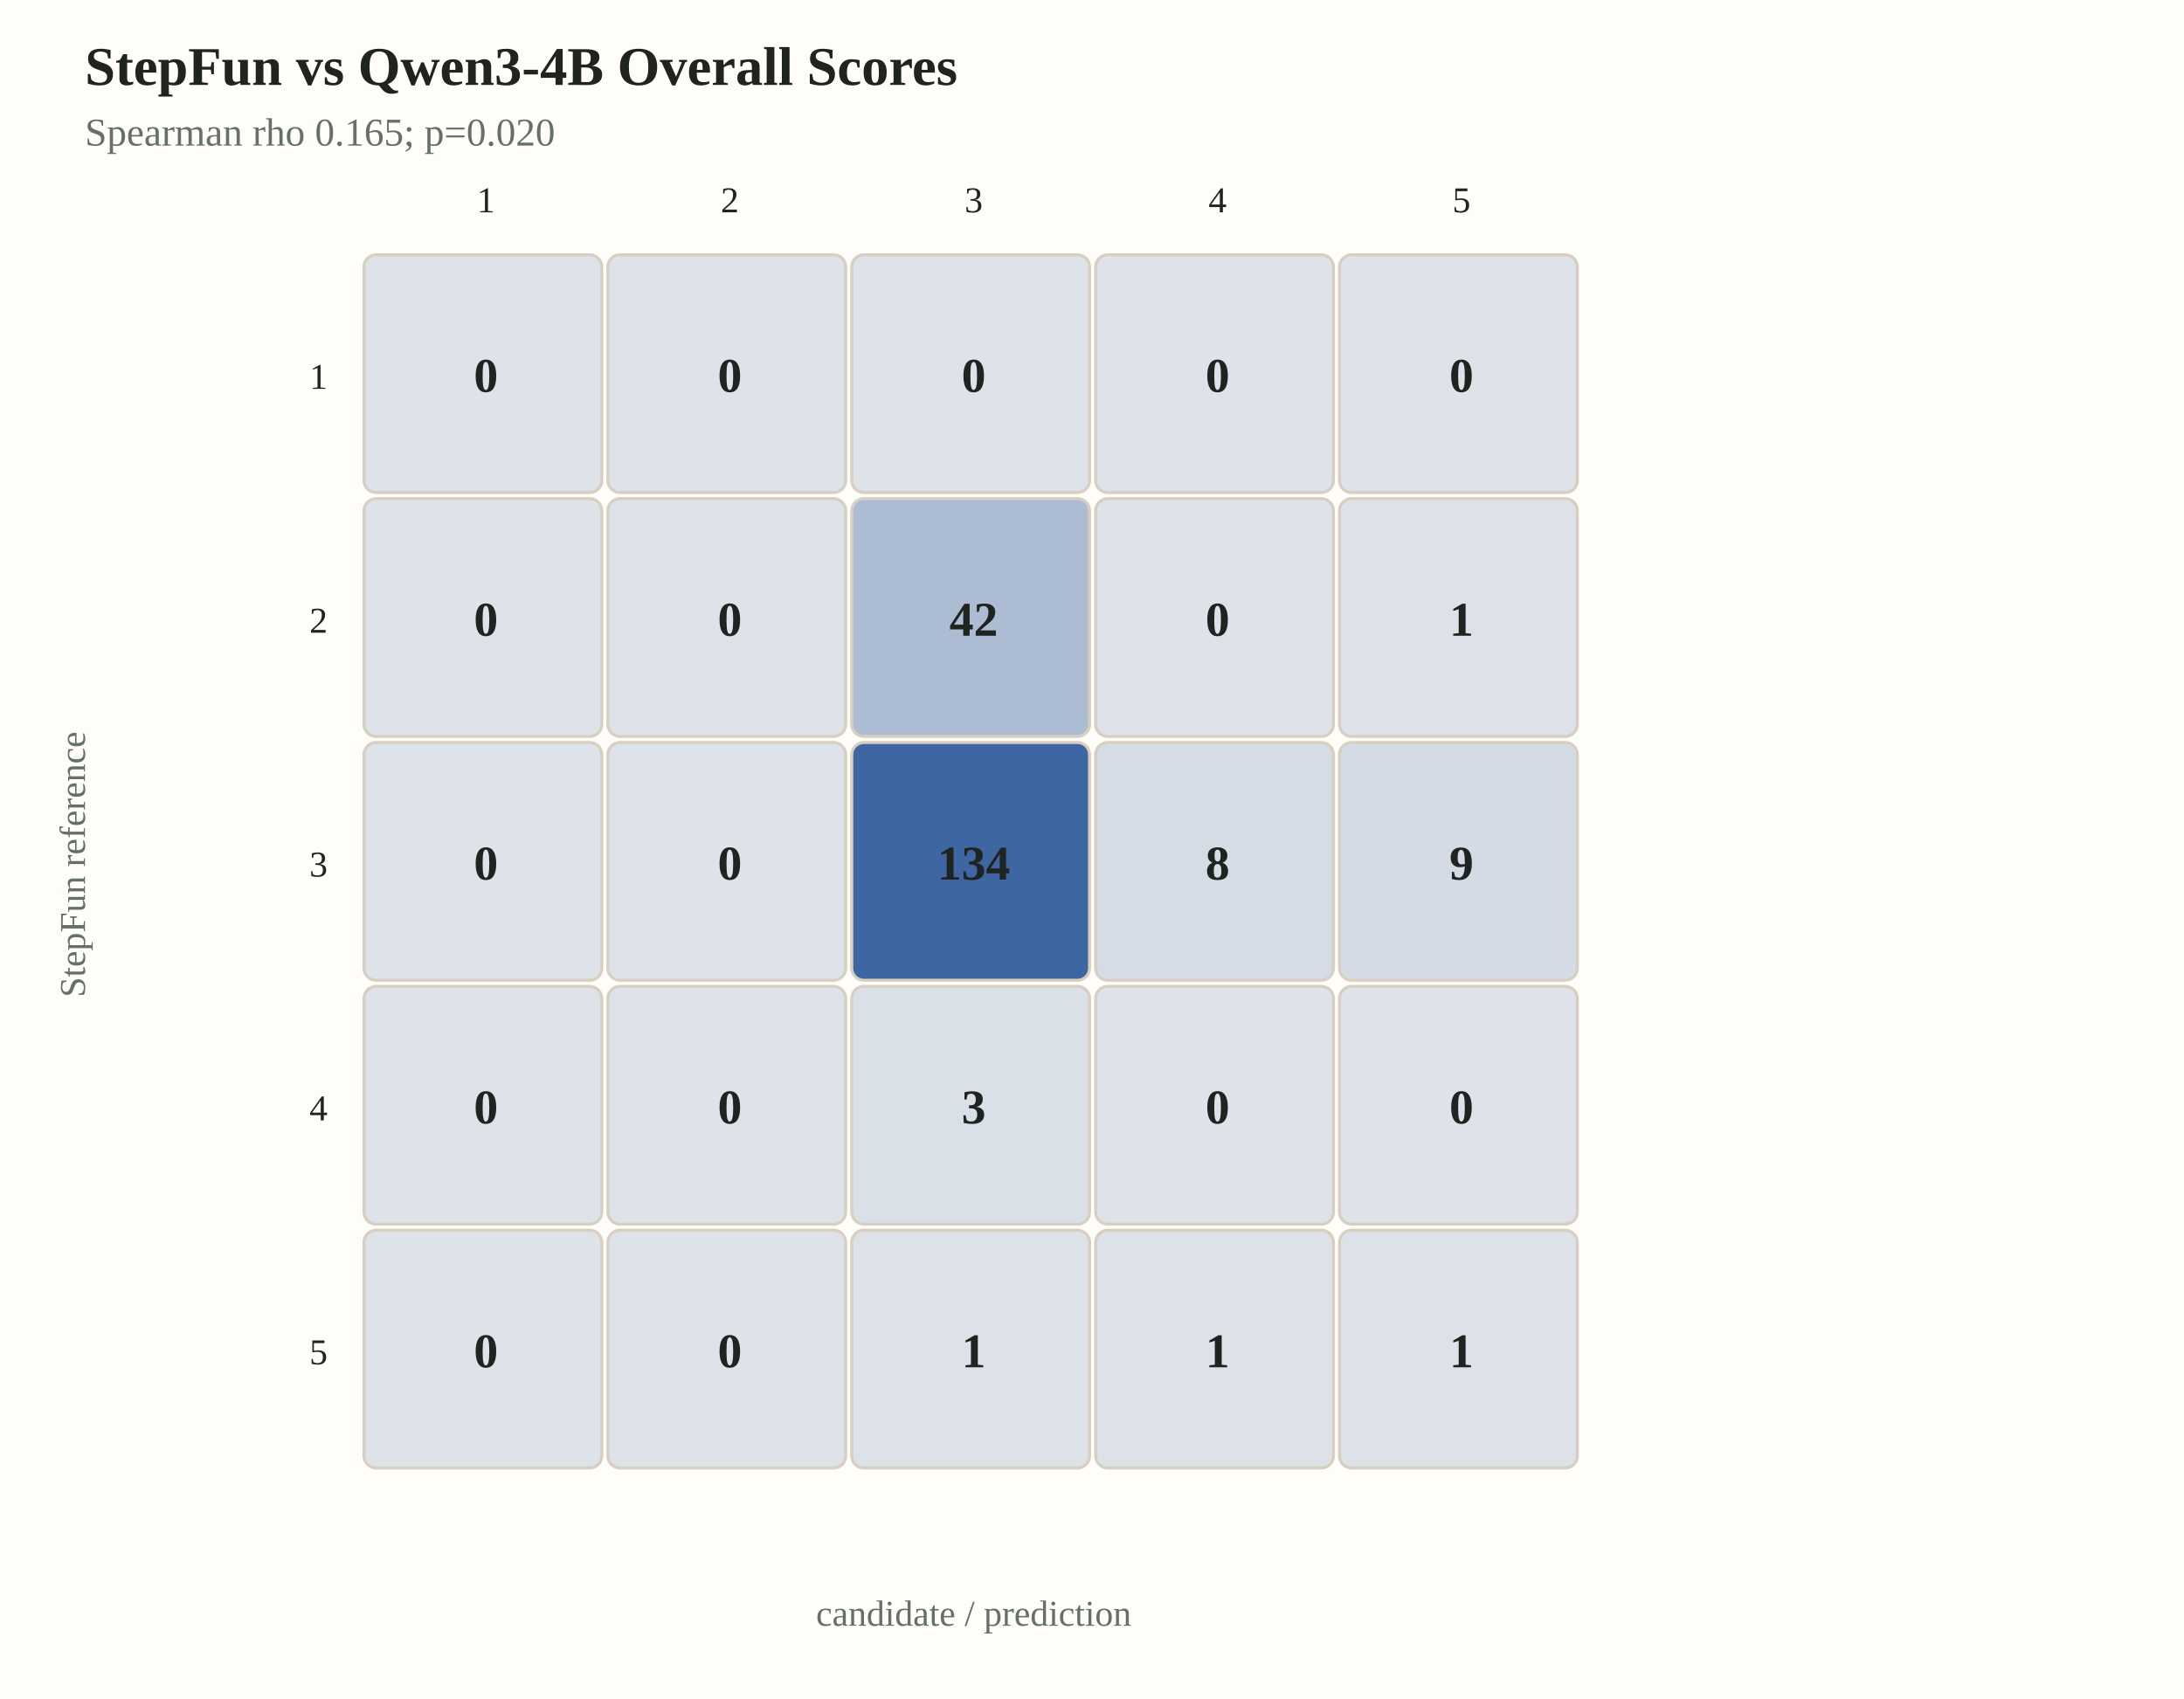
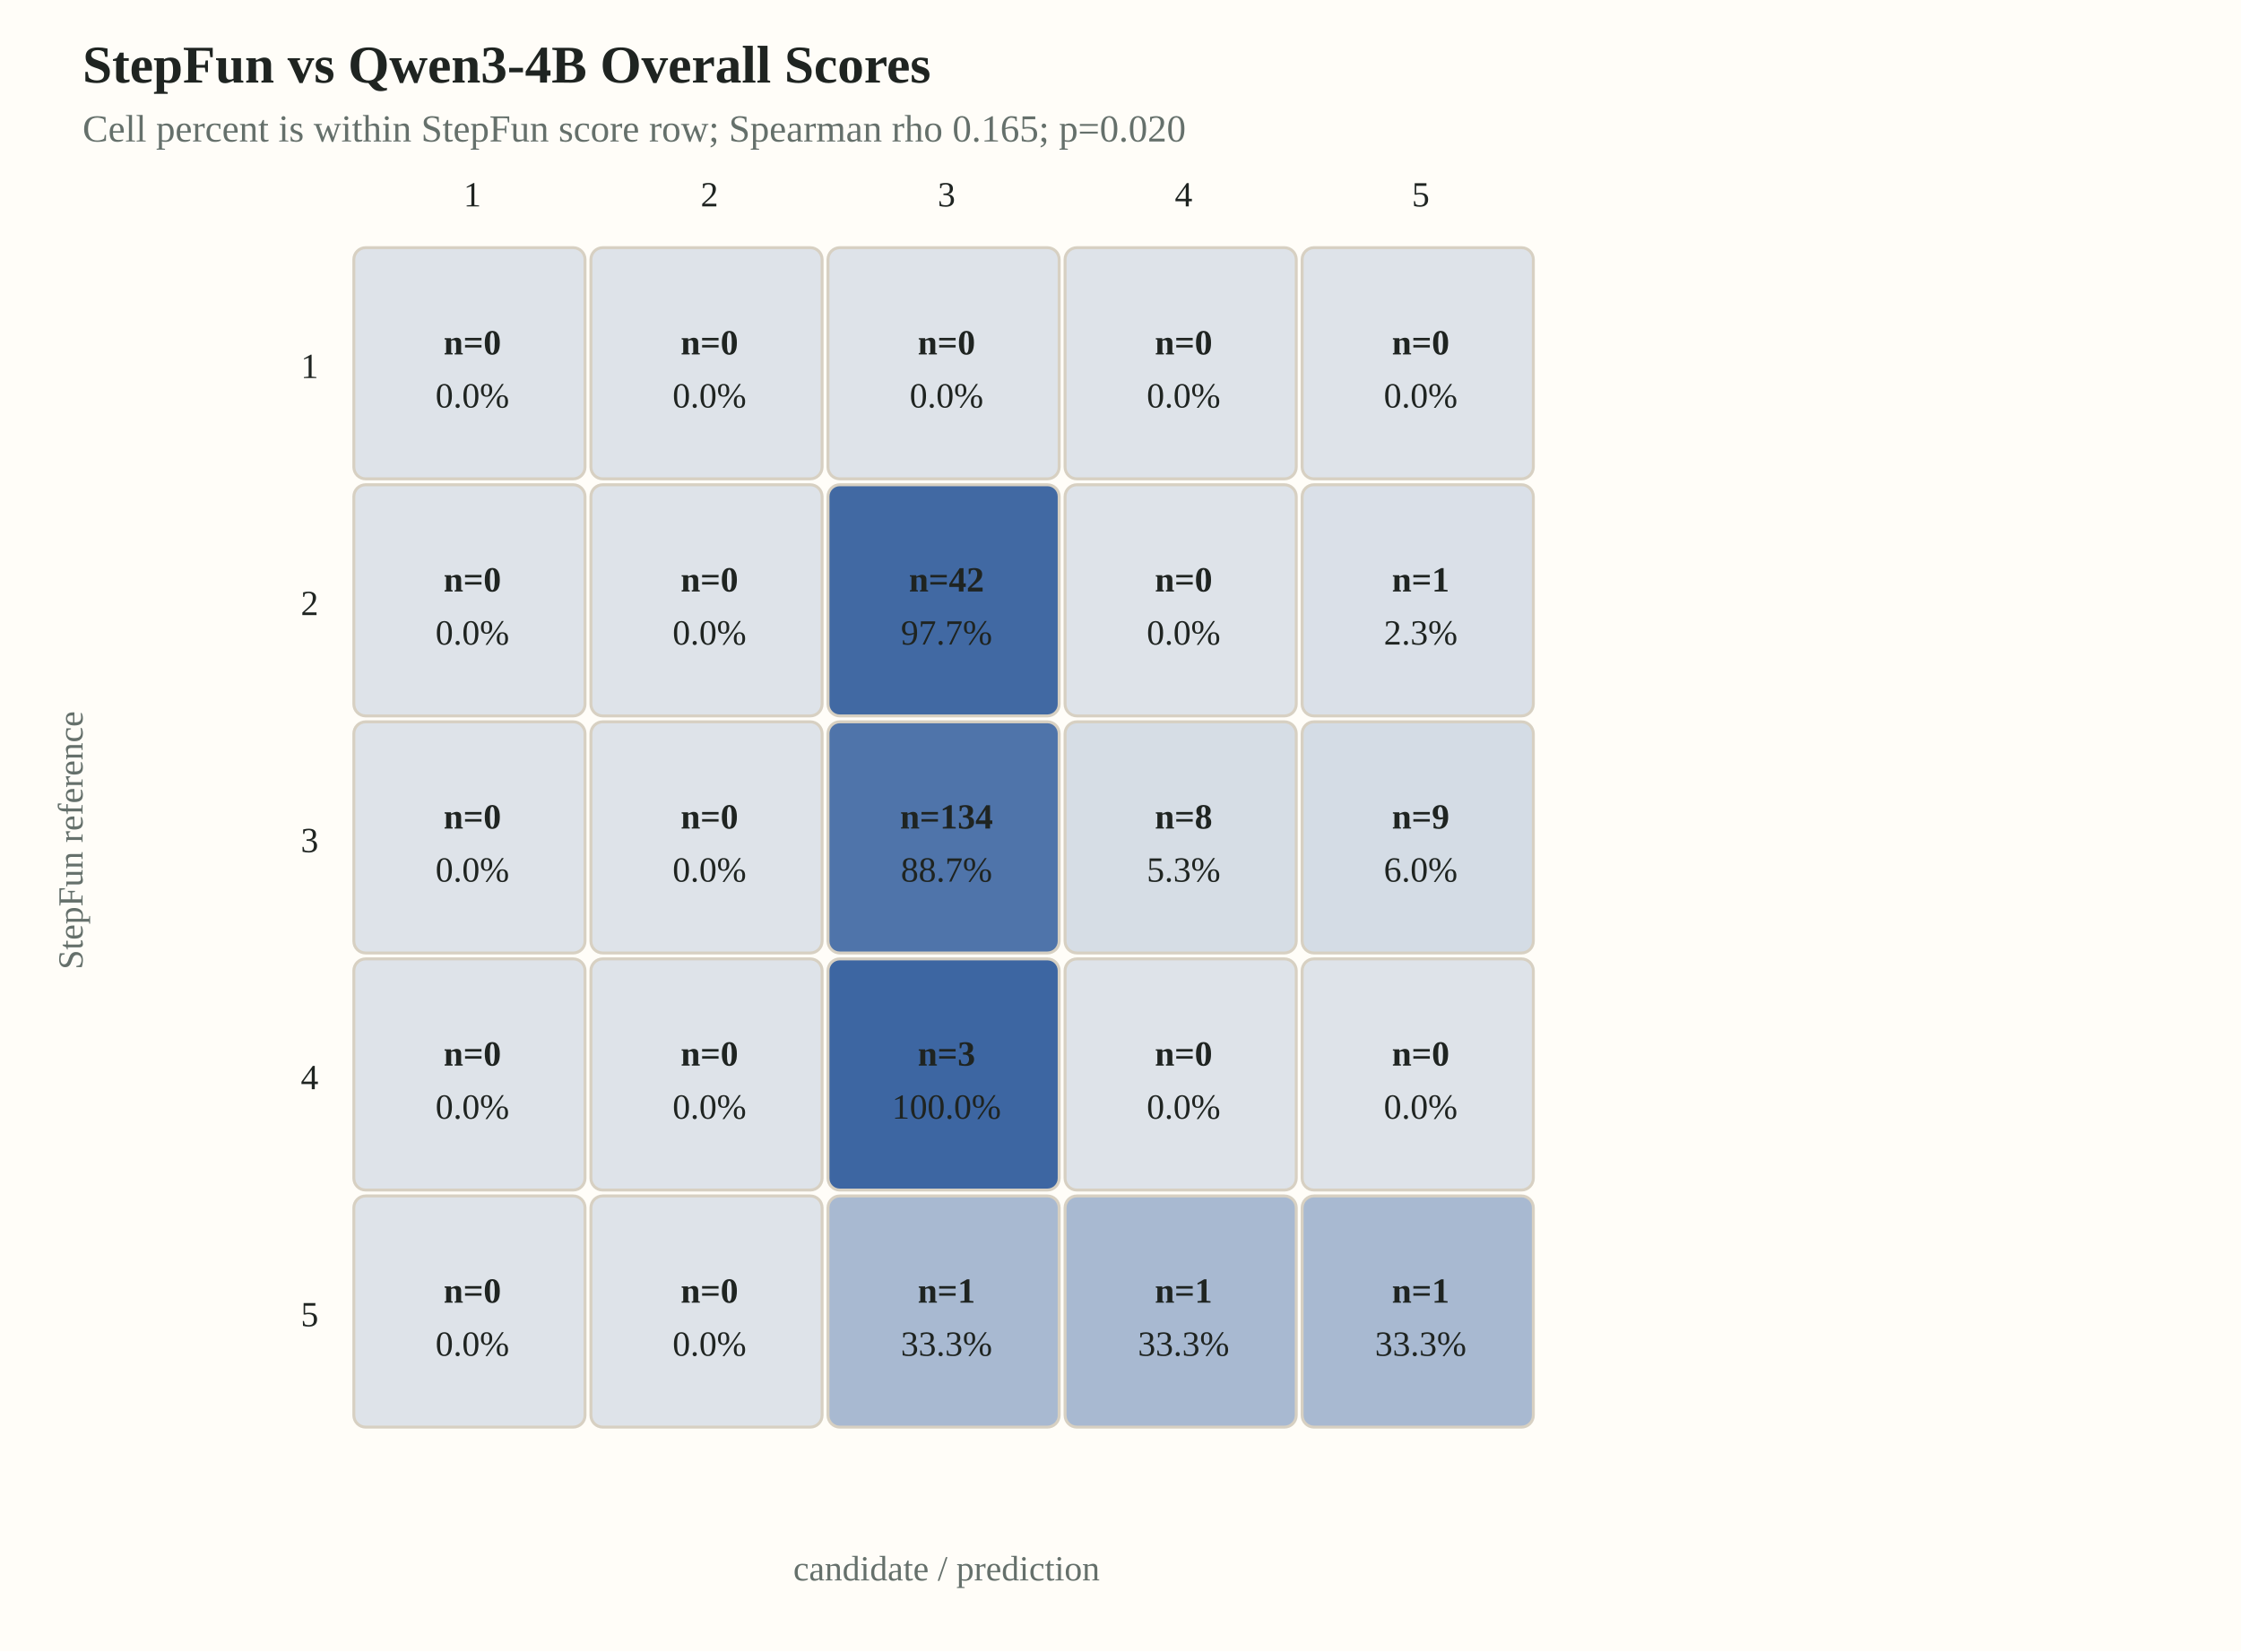
- <svg xmlns="http://www.w3.org/2000/svg" width="720" height="560" viewBox="0 0 720 560" role="img">
-   <rect width="720" height="560" fill="#fffdf8" />
+ <svg xmlns="http://www.w3.org/2000/svg" width="760" height="560" viewBox="0 0 760 560" role="img">
+   <rect width="760" height="560" fill="#fffdf8" />
  <text x="28" y="28" font-size="18" font-weight="700" fill="#1f2421">StepFun vs Qwen3-4B Overall Scores</text>
-   <text x="28" y="48" font-size="13" fill="#65706b">Spearman rho 0.165; p=0.020</text>
+   <text x="28" y="48" font-size="13" fill="#65706b">Cell percent is within StepFun score row; Spearman rho 0.165; p=0.020</text>
  <text x="160.2" y="70" text-anchor="middle" font-size="12" fill="#1f2421">1</text>
  <text x="240.6" y="70" text-anchor="middle" font-size="12" fill="#1f2421">2</text>
  <text x="321.0" y="70" text-anchor="middle" font-size="12" fill="#1f2421">3</text>
  <text x="401.4" y="70" text-anchor="middle" font-size="12" fill="#1f2421">4</text>
  <text x="481.8" y="70" text-anchor="middle" font-size="12" fill="#1f2421">5</text>
  <text x="108" y="128.2" text-anchor="end" font-size="12" fill="#1f2421">1</text>
  <text x="108" y="208.6" text-anchor="end" font-size="12" fill="#1f2421">2</text>
  <text x="108" y="289.0" text-anchor="end" font-size="12" fill="#1f2421">3</text>
  <text x="108" y="369.4" text-anchor="end" font-size="12" fill="#1f2421">4</text>
  <text x="108" y="449.8" text-anchor="end" font-size="12" fill="#1f2421">5</text>
  <rect x="120.0" y="84.0" width="78.4" height="78.4" rx="4" fill="rgb(222,227,233)" stroke="#d7d0c2" />
-   <text x="160.2" y="129.2" text-anchor="middle" font-size="16" font-weight="700" fill="#1f2421">0</text>
+   <text x="160.2" y="120.2" text-anchor="middle" font-size="12" font-weight="700" fill="#1f2421">n=0</text>
+   <text x="160.2" y="138.2" text-anchor="middle" font-size="12" fill="#1f2421">0.0%</text>
  <rect x="200.4" y="84.0" width="78.4" height="78.4" rx="4" fill="rgb(222,227,233)" stroke="#d7d0c2" />
-   <text x="240.6" y="129.2" text-anchor="middle" font-size="16" font-weight="700" fill="#1f2421">0</text>
+   <text x="240.6" y="120.2" text-anchor="middle" font-size="12" font-weight="700" fill="#1f2421">n=0</text>
+   <text x="240.6" y="138.2" text-anchor="middle" font-size="12" fill="#1f2421">0.0%</text>
  <rect x="280.8" y="84.0" width="78.4" height="78.4" rx="4" fill="rgb(222,227,233)" stroke="#d7d0c2" />
-   <text x="321.0" y="129.2" text-anchor="middle" font-size="16" font-weight="700" fill="#1f2421">0</text>
+   <text x="321.0" y="120.2" text-anchor="middle" font-size="12" font-weight="700" fill="#1f2421">n=0</text>
+   <text x="321.0" y="138.2" text-anchor="middle" font-size="12" fill="#1f2421">0.0%</text>
  <rect x="361.2" y="84.0" width="78.4" height="78.4" rx="4" fill="rgb(222,227,233)" stroke="#d7d0c2" />
-   <text x="401.4" y="129.2" text-anchor="middle" font-size="16" font-weight="700" fill="#1f2421">0</text>
+   <text x="401.4" y="120.2" text-anchor="middle" font-size="12" font-weight="700" fill="#1f2421">n=0</text>
+   <text x="401.4" y="138.2" text-anchor="middle" font-size="12" fill="#1f2421">0.0%</text>
  <rect x="441.6" y="84.0" width="78.4" height="78.4" rx="4" fill="rgb(222,227,233)" stroke="#d7d0c2" />
-   <text x="481.8" y="129.2" text-anchor="middle" font-size="16" font-weight="700" fill="#1f2421">0</text>
+   <text x="481.8" y="120.2" text-anchor="middle" font-size="12" font-weight="700" fill="#1f2421">n=0</text>
+   <text x="481.8" y="138.2" text-anchor="middle" font-size="12" fill="#1f2421">0.0%</text>
  <rect x="120.0" y="164.4" width="78.4" height="78.4" rx="4" fill="rgb(222,227,233)" stroke="#d7d0c2" />
-   <text x="160.2" y="209.6" text-anchor="middle" font-size="16" font-weight="700" fill="#1f2421">0</text>
+   <text x="160.2" y="200.6" text-anchor="middle" font-size="12" font-weight="700" fill="#1f2421">n=0</text>
+   <text x="160.2" y="218.6" text-anchor="middle" font-size="12" fill="#1f2421">0.0%</text>
  <rect x="200.4" y="164.4" width="78.4" height="78.4" rx="4" fill="rgb(222,227,233)" stroke="#d7d0c2" />
-   <text x="240.6" y="209.6" text-anchor="middle" font-size="16" font-weight="700" fill="#1f2421">0</text>
-   <rect x="280.8" y="164.4" width="78.4" height="78.4" rx="4" fill="rgb(172,188,211)" stroke="#d7d0c2" />
-   <text x="321.0" y="209.6" text-anchor="middle" font-size="16" font-weight="700" fill="#1f2421">42</text>
+   <text x="240.6" y="200.6" text-anchor="middle" font-size="12" font-weight="700" fill="#1f2421">n=0</text>
+   <text x="240.6" y="218.6" text-anchor="middle" font-size="12" fill="#1f2421">0.0%</text>
+   <rect x="280.8" y="164.4" width="78.4" height="78.4" rx="4" fill="rgb(65,105,163)" stroke="#d7d0c2" />
+   <text x="321.0" y="200.6" text-anchor="middle" font-size="12" font-weight="700" fill="#1f2421">n=42</text>
+   <text x="321.0" y="218.6" text-anchor="middle" font-size="12" fill="#1f2421">97.7%</text>
  <rect x="361.2" y="164.4" width="78.4" height="78.4" rx="4" fill="rgb(222,227,233)" stroke="#d7d0c2" />
-   <text x="401.4" y="209.6" text-anchor="middle" font-size="16" font-weight="700" fill="#1f2421">0</text>
-   <rect x="441.6" y="164.4" width="78.4" height="78.4" rx="4" fill="rgb(221,226,233)" stroke="#d7d0c2" />
-   <text x="481.8" y="209.6" text-anchor="middle" font-size="16" font-weight="700" fill="#1f2421">1</text>
+   <text x="401.4" y="200.6" text-anchor="middle" font-size="12" font-weight="700" fill="#1f2421">n=0</text>
+   <text x="401.4" y="218.6" text-anchor="middle" font-size="12" fill="#1f2421">0.0%</text>
+   <rect x="441.6" y="164.4" width="78.4" height="78.4" rx="4" fill="rgb(218,224,232)" stroke="#d7d0c2" />
+   <text x="481.8" y="200.6" text-anchor="middle" font-size="12" font-weight="700" fill="#1f2421">n=1</text>
+   <text x="481.8" y="218.6" text-anchor="middle" font-size="12" fill="#1f2421">2.3%</text>
  <rect x="120.0" y="244.8" width="78.4" height="78.4" rx="4" fill="rgb(222,227,233)" stroke="#d7d0c2" />
-   <text x="160.2" y="290.0" text-anchor="middle" font-size="16" font-weight="700" fill="#1f2421">0</text>
+   <text x="160.2" y="281.0" text-anchor="middle" font-size="12" font-weight="700" fill="#1f2421">n=0</text>
+   <text x="160.2" y="299.0" text-anchor="middle" font-size="12" fill="#1f2421">0.0%</text>
  <rect x="200.4" y="244.8" width="78.4" height="78.4" rx="4" fill="rgb(222,227,233)" stroke="#d7d0c2" />
-   <text x="240.6" y="290.0" text-anchor="middle" font-size="16" font-weight="700" fill="#1f2421">0</text>
-   <rect x="280.8" y="244.8" width="78.4" height="78.4" rx="4" fill="rgb(61,102,162)" stroke="#d7d0c2" />
-   <text x="321.0" y="290.0" text-anchor="middle" font-size="16" font-weight="700" fill="#1f2421">134</text>
-   <rect x="361.2" y="244.8" width="78.4" height="78.4" rx="4" fill="rgb(212,220,229)" stroke="#d7d0c2" />
-   <text x="401.4" y="290.0" text-anchor="middle" font-size="16" font-weight="700" fill="#1f2421">8</text>
-   <rect x="441.6" y="244.8" width="78.4" height="78.4" rx="4" fill="rgb(211,219,228)" stroke="#d7d0c2" />
-   <text x="481.8" y="290.0" text-anchor="middle" font-size="16" font-weight="700" fill="#1f2421">9</text>
+   <text x="240.6" y="281.0" text-anchor="middle" font-size="12" font-weight="700" fill="#1f2421">n=0</text>
+   <text x="240.6" y="299.0" text-anchor="middle" font-size="12" fill="#1f2421">0.0%</text>
+   <rect x="280.8" y="244.8" width="78.4" height="78.4" rx="4" fill="rgb(79,116,170)" stroke="#d7d0c2" />
+   <text x="321.0" y="281.0" text-anchor="middle" font-size="12" font-weight="700" fill="#1f2421">n=134</text>
+   <text x="321.0" y="299.0" text-anchor="middle" font-size="12" fill="#1f2421">88.7%</text>
+   <rect x="361.2" y="244.8" width="78.4" height="78.4" rx="4" fill="rgb(214,221,229)" stroke="#d7d0c2" />
+   <text x="401.4" y="281.0" text-anchor="middle" font-size="12" font-weight="700" fill="#1f2421">n=8</text>
+   <text x="401.4" y="299.0" text-anchor="middle" font-size="12" fill="#1f2421">5.3%</text>
+   <rect x="441.6" y="244.8" width="78.4" height="78.4" rx="4" fill="rgb(212,220,229)" stroke="#d7d0c2" />
+   <text x="481.8" y="281.0" text-anchor="middle" font-size="12" font-weight="700" fill="#1f2421">n=9</text>
+   <text x="481.8" y="299.0" text-anchor="middle" font-size="12" fill="#1f2421">6.0%</text>
  <rect x="120.0" y="325.2" width="78.4" height="78.4" rx="4" fill="rgb(222,227,233)" stroke="#d7d0c2" />
-   <text x="160.2" y="370.4" text-anchor="middle" font-size="16" font-weight="700" fill="#1f2421">0</text>
+   <text x="160.2" y="361.4" text-anchor="middle" font-size="12" font-weight="700" fill="#1f2421">n=0</text>
+   <text x="160.2" y="379.4" text-anchor="middle" font-size="12" fill="#1f2421">0.0%</text>
  <rect x="200.4" y="325.2" width="78.4" height="78.4" rx="4" fill="rgb(222,227,233)" stroke="#d7d0c2" />
-   <text x="240.6" y="370.4" text-anchor="middle" font-size="16" font-weight="700" fill="#1f2421">0</text>
-   <rect x="280.8" y="325.2" width="78.4" height="78.4" rx="4" fill="rgb(218,224,232)" stroke="#d7d0c2" />
-   <text x="321.0" y="370.4" text-anchor="middle" font-size="16" font-weight="700" fill="#1f2421">3</text>
+   <text x="240.6" y="361.4" text-anchor="middle" font-size="12" font-weight="700" fill="#1f2421">n=0</text>
+   <text x="240.6" y="379.4" text-anchor="middle" font-size="12" fill="#1f2421">0.0%</text>
+   <rect x="280.8" y="325.2" width="78.4" height="78.4" rx="4" fill="rgb(61,102,162)" stroke="#d7d0c2" />
+   <text x="321.0" y="361.4" text-anchor="middle" font-size="12" font-weight="700" fill="#1f2421">n=3</text>
+   <text x="321.0" y="379.4" text-anchor="middle" font-size="12" fill="#1f2421">100.0%</text>
  <rect x="361.2" y="325.2" width="78.4" height="78.4" rx="4" fill="rgb(222,227,233)" stroke="#d7d0c2" />
-   <text x="401.4" y="370.4" text-anchor="middle" font-size="16" font-weight="700" fill="#1f2421">0</text>
+   <text x="401.4" y="361.4" text-anchor="middle" font-size="12" font-weight="700" fill="#1f2421">n=0</text>
+   <text x="401.4" y="379.4" text-anchor="middle" font-size="12" fill="#1f2421">0.0%</text>
  <rect x="441.6" y="325.2" width="78.4" height="78.4" rx="4" fill="rgb(222,227,233)" stroke="#d7d0c2" />
-   <text x="481.8" y="370.4" text-anchor="middle" font-size="16" font-weight="700" fill="#1f2421">0</text>
+   <text x="481.8" y="361.4" text-anchor="middle" font-size="12" font-weight="700" fill="#1f2421">n=0</text>
+   <text x="481.8" y="379.4" text-anchor="middle" font-size="12" fill="#1f2421">0.0%</text>
  <rect x="120.0" y="405.6" width="78.4" height="78.4" rx="4" fill="rgb(222,227,233)" stroke="#d7d0c2" />
-   <text x="160.2" y="450.8" text-anchor="middle" font-size="16" font-weight="700" fill="#1f2421">0</text>
+   <text x="160.2" y="441.8" text-anchor="middle" font-size="12" font-weight="700" fill="#1f2421">n=0</text>
+   <text x="160.2" y="459.8" text-anchor="middle" font-size="12" fill="#1f2421">0.0%</text>
  <rect x="200.4" y="405.6" width="78.4" height="78.4" rx="4" fill="rgb(222,227,233)" stroke="#d7d0c2" />
-   <text x="240.6" y="450.8" text-anchor="middle" font-size="16" font-weight="700" fill="#1f2421">0</text>
-   <rect x="280.8" y="405.6" width="78.4" height="78.4" rx="4" fill="rgb(221,226,233)" stroke="#d7d0c2" />
-   <text x="321.0" y="450.8" text-anchor="middle" font-size="16" font-weight="700" fill="#1f2421">1</text>
-   <rect x="361.2" y="405.6" width="78.4" height="78.4" rx="4" fill="rgb(221,226,233)" stroke="#d7d0c2" />
-   <text x="401.4" y="450.8" text-anchor="middle" font-size="16" font-weight="700" fill="#1f2421">1</text>
-   <rect x="441.6" y="405.6" width="78.4" height="78.4" rx="4" fill="rgb(221,226,233)" stroke="#d7d0c2" />
-   <text x="481.8" y="450.8" text-anchor="middle" font-size="16" font-weight="700" fill="#1f2421">1</text>
+   <text x="240.6" y="441.8" text-anchor="middle" font-size="12" font-weight="700" fill="#1f2421">n=0</text>
+   <text x="240.6" y="459.8" text-anchor="middle" font-size="12" fill="#1f2421">0.0%</text>
+   <rect x="280.8" y="405.6" width="78.4" height="78.4" rx="4" fill="rgb(168,185,209)" stroke="#d7d0c2" />
+   <text x="321.0" y="441.8" text-anchor="middle" font-size="12" font-weight="700" fill="#1f2421">n=1</text>
+   <text x="321.0" y="459.8" text-anchor="middle" font-size="12" fill="#1f2421">33.3%</text>
+   <rect x="361.2" y="405.6" width="78.4" height="78.4" rx="4" fill="rgb(168,185,209)" stroke="#d7d0c2" />
+   <text x="401.4" y="441.8" text-anchor="middle" font-size="12" font-weight="700" fill="#1f2421">n=1</text>
+   <text x="401.4" y="459.8" text-anchor="middle" font-size="12" fill="#1f2421">33.3%</text>
+   <rect x="441.6" y="405.6" width="78.4" height="78.4" rx="4" fill="rgb(168,185,209)" stroke="#d7d0c2" />
+   <text x="481.8" y="441.8" text-anchor="middle" font-size="12" font-weight="700" fill="#1f2421">n=1</text>
+   <text x="481.8" y="459.8" text-anchor="middle" font-size="12" fill="#1f2421">33.3%</text>
  <text x="321.0" y="536" text-anchor="middle" font-size="12" fill="#65706b">candidate / prediction</text>
  <text x="28" y="285.0" transform="rotate(-90 28 285.0)" text-anchor="middle" font-size="12" fill="#65706b">StepFun reference</text>
</svg>
